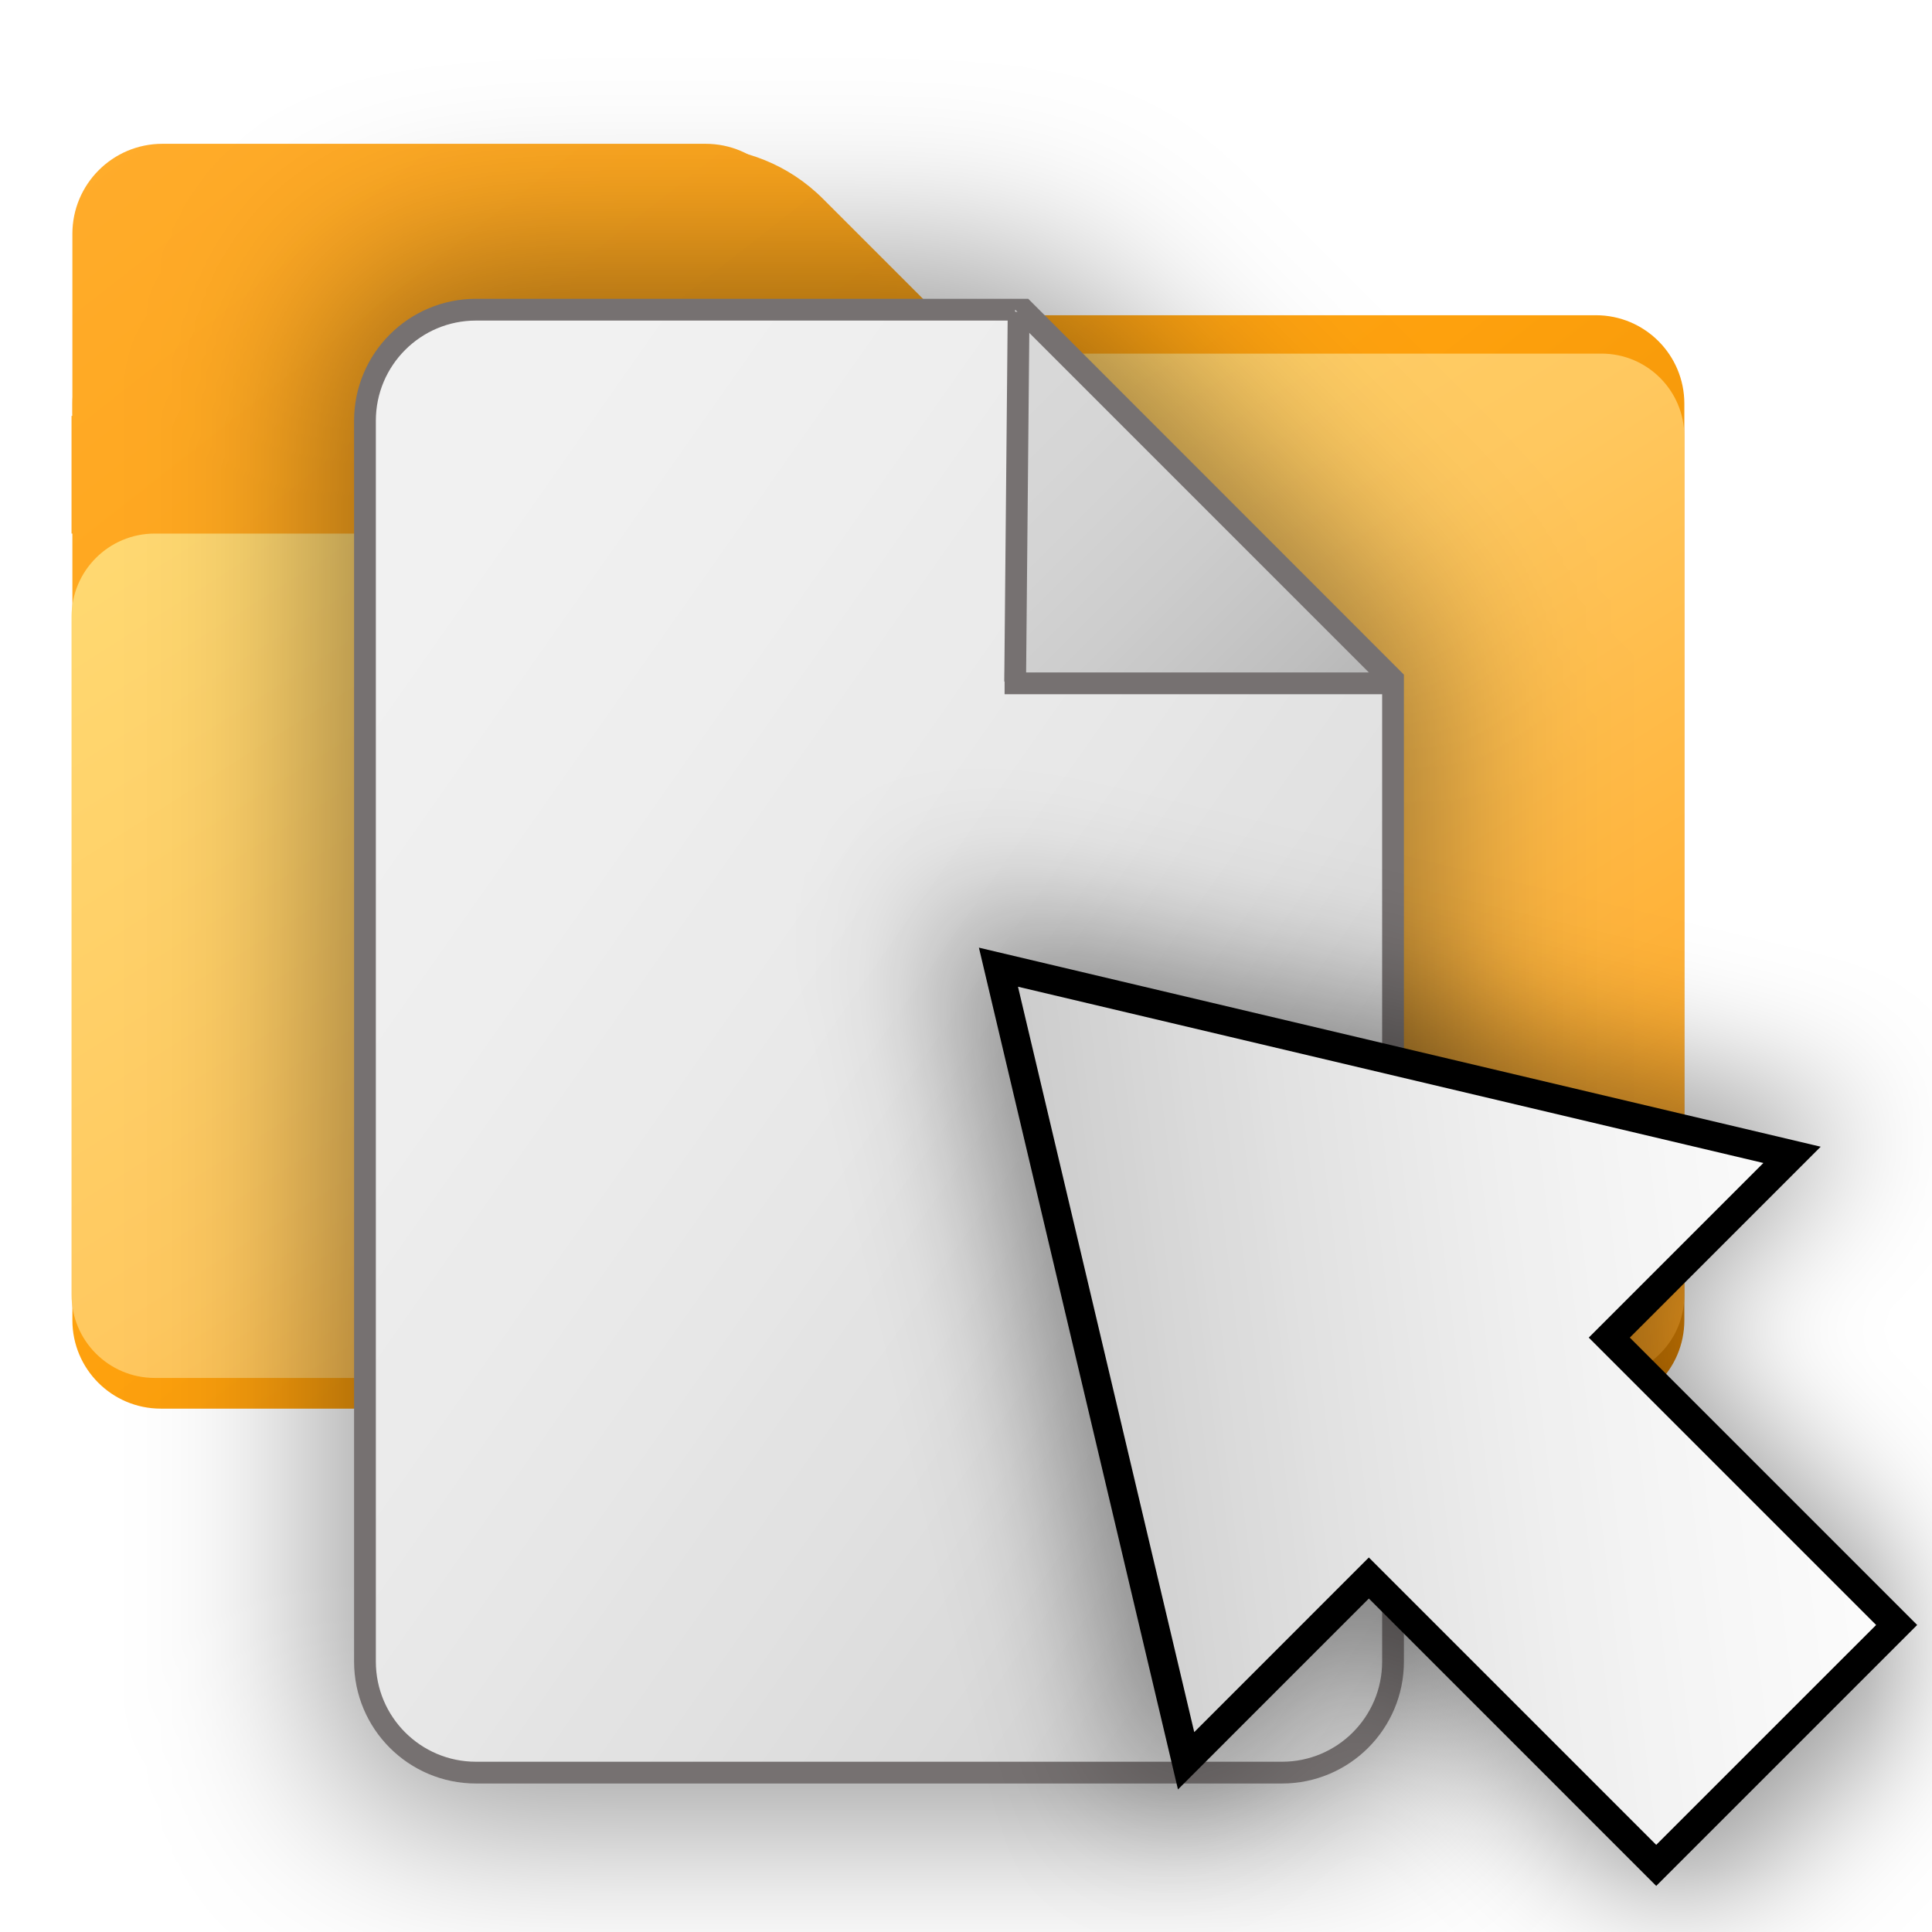
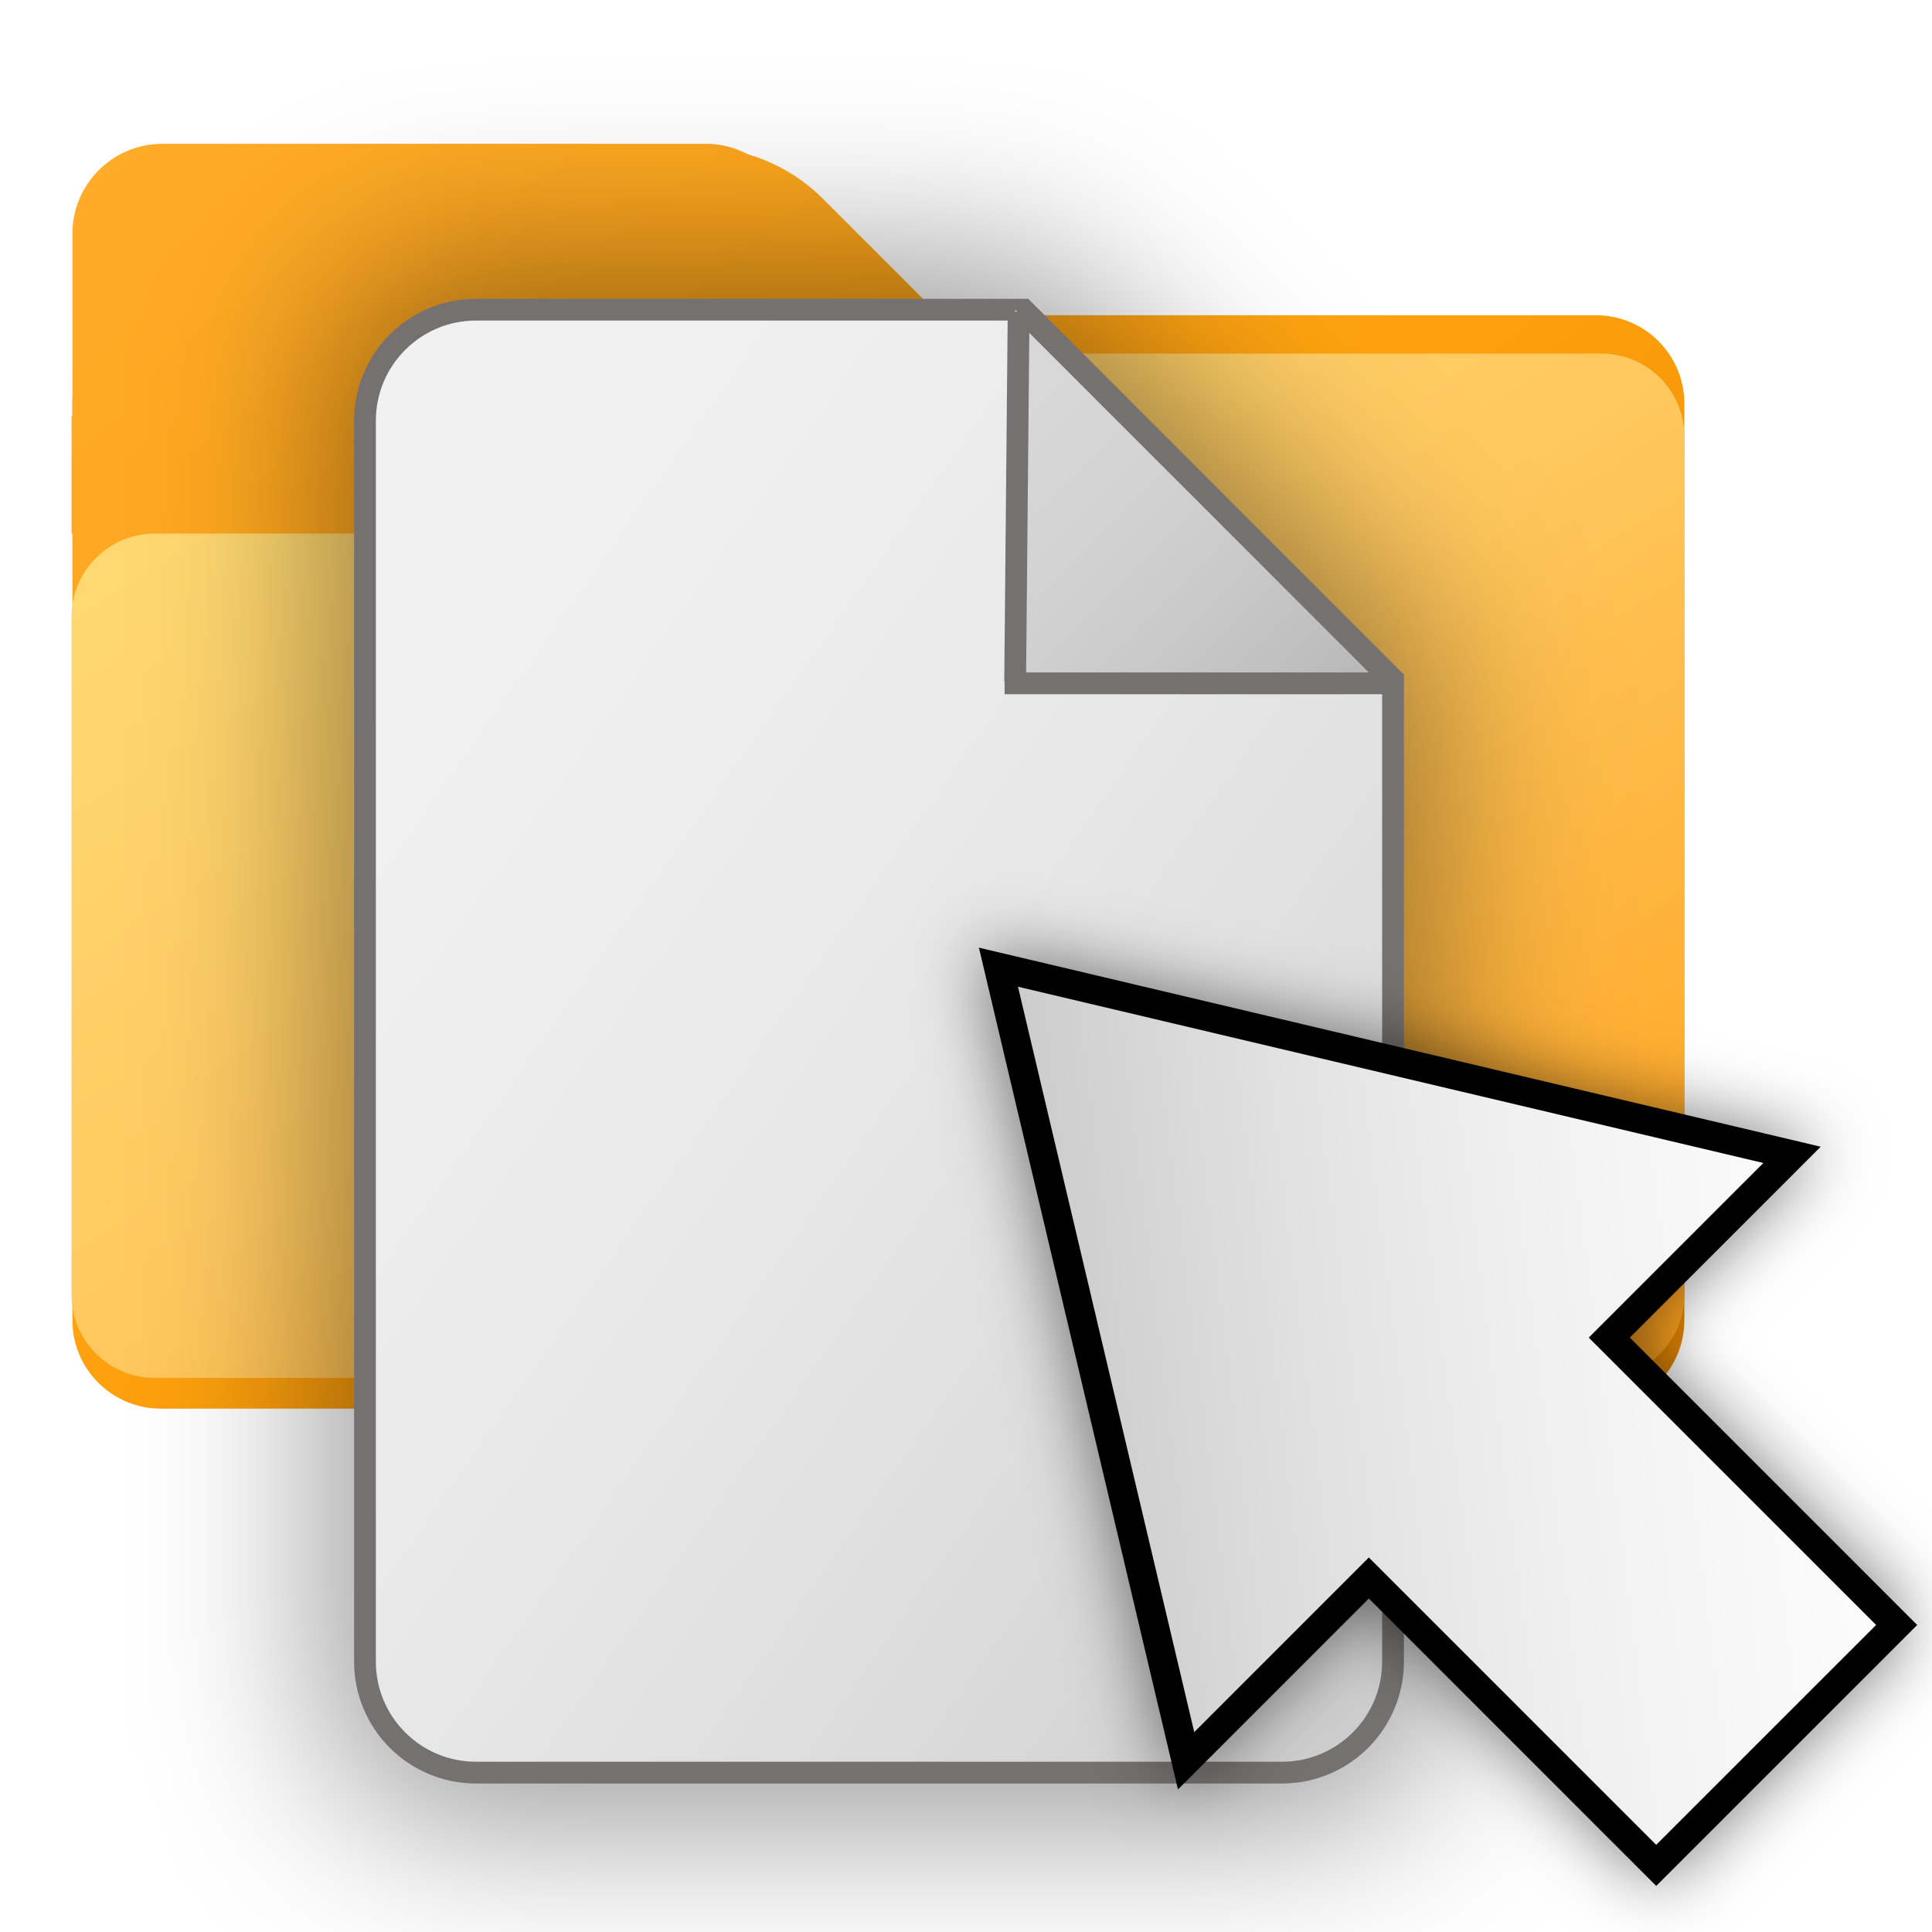
<svg xmlns="http://www.w3.org/2000/svg" width="128" height="128" xml:space="preserve" overflow="hidden" version="1.1" id="svg205">
  <defs id="defs184">
    <filter id="fx0" x="-100.1" y="-102.7" width="1201.2" height="1232.4" filterUnits="userSpaceOnUse" primitiveUnits="userSpaceOnUse">
      <feComponentTransfer color-interpolation-filters="sRGB" id="feComponentTransfer1">
        <feFuncR type="discrete" tableValues="0 0" id="feFuncR1" />
        <feFuncG type="discrete" tableValues="0 0" id="feFuncG1" />
        <feFuncB type="discrete" tableValues="0 0" id="feFuncB1" />
        <feFuncA type="linear" slope="0.4" intercept="0" id="feFuncA1" />
      </feComponentTransfer>
      <feGaussianBlur stdDeviation="7.157 7.151" id="feGaussianBlur1" />
    </filter>
    <filter id="fx1" x="-100.1" y="-102.7" width="1201.2" height="1232.4" filterUnits="userSpaceOnUse" primitiveUnits="userSpaceOnUse">
      <feComponentTransfer color-interpolation-filters="sRGB" id="feComponentTransfer2">
        <feFuncR type="discrete" tableValues="0 0" id="feFuncR2" />
        <feFuncG type="discrete" tableValues="0 0" id="feFuncG2" />
        <feFuncB type="discrete" tableValues="0 0" id="feFuncB2" />
        <feFuncA type="linear" slope="0.4" intercept="0" id="feFuncA2" />
      </feComponentTransfer>
      <feGaussianBlur stdDeviation="6.417 6.417" id="feGaussianBlur2" />
    </filter>
    <clipPath id="clip2">
      <rect x="567" y="507" width="1001" height="1027" id="rect2" />
    </clipPath>
    <linearGradient x1="1247.95" y1="1259.99" x2="666.054" y2="518.011" gradientUnits="userSpaceOnUse" spreadMethod="reflect" id="fill3">
      <stop offset="0" stop-color="#DE8200" id="stop2" />
      <stop offset="0.5" stop-color="#FEA10D" id="stop3" />
      <stop offset="1" stop-color="#FFAC2B" id="stop4" />
    </linearGradient>
    <linearGradient x1="1247.95" y1="1259.99" x2="666.054" y2="518.011" gradientUnits="userSpaceOnUse" spreadMethod="reflect" id="fill4">
      <stop offset="0" stop-color="#DE8200" id="stop5" />
      <stop offset="0.5" stop-color="#FEA10D" id="stop6" />
      <stop offset="1" stop-color="#FFAC2B" id="stop7" />
    </linearGradient>
    <linearGradient x1="1247.95" y1="1259.99" x2="666.054" y2="518.011" gradientUnits="userSpaceOnUse" spreadMethod="reflect" id="fill5">
      <stop offset="0" stop-color="#DE8200" id="stop8" />
      <stop offset="0.5" stop-color="#FEA10D" id="stop9" />
      <stop offset="1" stop-color="#FFAC2B" id="stop10" />
    </linearGradient>
    <linearGradient x1="1247.95" y1="1259.99" x2="666.054" y2="518.011" gradientUnits="userSpaceOnUse" spreadMethod="reflect" id="fill6">
      <stop offset="0" stop-color="#DE8200" id="stop11" />
      <stop offset="0.5" stop-color="#FEA10D" id="stop12" />
      <stop offset="1" stop-color="#FFAC2B" id="stop13" />
    </linearGradient>
    <linearGradient x1="1176.6" y1="1277.18" x2="737.404" y2="585.664" gradientUnits="userSpaceOnUse" spreadMethod="reflect" id="fill7">
      <stop offset="0" stop-color="#FFA11B" id="stop14" />
      <stop offset="0.5" stop-color="#FFC85F" id="stop15" />
      <stop offset="1" stop-color="#FFDD76" id="stop16" />
    </linearGradient>
    <linearGradient x1="1176.6" y1="1277.18" x2="737.404" y2="585.664" gradientUnits="userSpaceOnUse" spreadMethod="reflect" id="fill8">
      <stop offset="0" stop-color="#FFA11B" id="stop17" />
      <stop offset="0.5" stop-color="#FFC85F" id="stop18" />
      <stop offset="1" stop-color="#FFDD76" id="stop19" />
    </linearGradient>
    <linearGradient x1="1176.6" y1="1277.18" x2="737.404" y2="585.664" gradientUnits="userSpaceOnUse" spreadMethod="reflect" id="fill9">
      <stop offset="0" stop-color="#FFA11B" id="stop20" />
      <stop offset="0.5" stop-color="#FFC85F" id="stop21" />
      <stop offset="1" stop-color="#FFDD76" id="stop22" />
    </linearGradient>
    <clipPath id="clip10">
      <rect x="0" y="0" width="131" height="167" id="rect22" />
    </clipPath>
    <linearGradient x1="1283.5" y1="1243.6" x2="631.496" y2="785.403" gradientUnits="userSpaceOnUse" spreadMethod="reflect" id="fill11">
      <stop offset="0" stop-color="#CCCCCC" id="stop23" />
      <stop offset="0.027" stop-color="#CDCDCD" id="stop24" />
      <stop offset="0.054" stop-color="#CFCFCF" id="stop25" />
      <stop offset="0.081" stop-color="#D1D1D1" id="stop26" />
      <stop offset="0.108" stop-color="#D3D3D3" id="stop27" />
      <stop offset="0.135" stop-color="#D5D5D5" id="stop28" />
      <stop offset="0.162" stop-color="#D6D6D6" id="stop29" />
      <stop offset="0.189" stop-color="#D8D8D8" id="stop30" />
      <stop offset="0.216" stop-color="#D9D9D9" id="stop31" />
      <stop offset="0.243" stop-color="#DBDBDB" id="stop32" />
      <stop offset="0.27" stop-color="#DCDCDC" id="stop33" />
      <stop offset="0.297" stop-color="#DEDEDE" id="stop34" />
      <stop offset="0.324" stop-color="#DFDFDF" id="stop35" />
      <stop offset="0.351" stop-color="#E1E1E1" id="stop36" />
      <stop offset="0.378" stop-color="#E2E2E2" id="stop37" />
      <stop offset="0.405" stop-color="#E3E3E3" id="stop38" />
      <stop offset="0.432" stop-color="#E4E4E4" id="stop39" />
      <stop offset="0.459" stop-color="#E6E6E6" id="stop40" />
      <stop offset="0.486" stop-color="#E7E7E7" id="stop41" />
      <stop offset="0.514" stop-color="#E8E8E8" id="stop42" />
      <stop offset="0.541" stop-color="#E9E9E9" id="stop43" />
      <stop offset="0.568" stop-color="#EAEAEA" id="stop44" />
      <stop offset="0.595" stop-color="#EBEBEB" id="stop45" />
      <stop offset="0.622" stop-color="#EBEBEB" id="stop46" />
      <stop offset="0.649" stop-color="#ECECEC" id="stop47" />
      <stop offset="0.676" stop-color="#EDEDED" id="stop48" />
      <stop offset="0.703" stop-color="#EEEEEE" id="stop49" />
      <stop offset="0.73" stop-color="#EEEEEE" id="stop50" />
      <stop offset="0.757" stop-color="#EFEFEF" id="stop51" />
      <stop offset="0.784" stop-color="#EFEFEF" id="stop52" />
      <stop offset="0.811" stop-color="#F0F0F0" id="stop53" />
      <stop offset="0.838" stop-color="#F0F0F0" id="stop54" />
      <stop offset="0.865" stop-color="#F1F1F1" id="stop55" />
      <stop offset="0.892" stop-color="#F1F1F1" id="stop56" />
      <stop offset="0.919" stop-color="#F1F1F1" id="stop57" />
      <stop offset="0.946" stop-color="#F1F1F1" id="stop58" />
      <stop offset="0.973" stop-color="#F1F1F1" id="stop59" />
      <stop offset="1" stop-color="#F2F2F2" id="stop60" />
    </linearGradient>
    <linearGradient x1="1198" y1="844" x2="1022" y2="668" gradientUnits="userSpaceOnUse" spreadMethod="reflect" id="fill12">
      <stop offset="0" stop-color="#B6B6B6" id="stop61" />
      <stop offset="0.029" stop-color="#B7B7B7" id="stop62" />
      <stop offset="0.059" stop-color="#B9B9B9" id="stop63" />
      <stop offset="0.088" stop-color="#BBBBBB" id="stop64" />
      <stop offset="0.118" stop-color="#BDBDBD" id="stop65" />
      <stop offset="0.147" stop-color="#BFBFBF" id="stop66" />
      <stop offset="0.176" stop-color="#C0C0C0" id="stop67" />
      <stop offset="0.206" stop-color="#C2C2C2" id="stop68" />
      <stop offset="0.235" stop-color="#C3C3C3" id="stop69" />
      <stop offset="0.265" stop-color="#C5C5C5" id="stop70" />
      <stop offset="0.294" stop-color="#C6C6C6" id="stop71" />
      <stop offset="0.324" stop-color="#C8C8C8" id="stop72" />
      <stop offset="0.353" stop-color="#C9C9C9" id="stop73" />
      <stop offset="0.382" stop-color="#CACACA" id="stop74" />
      <stop offset="0.412" stop-color="#CCCCCC" id="stop75" />
      <stop offset="0.441" stop-color="#CDCDCD" id="stop76" />
      <stop offset="0.471" stop-color="#CECECE" id="stop77" />
      <stop offset="0.5" stop-color="#CFCFCF" id="stop78" />
      <stop offset="0.529" stop-color="#D0D0D0" id="stop79" />
      <stop offset="0.559" stop-color="#D1D1D1" id="stop80" />
      <stop offset="0.588" stop-color="#D2D2D2" id="stop81" />
      <stop offset="0.618" stop-color="#D3D3D3" id="stop82" />
      <stop offset="0.647" stop-color="#D4D4D4" id="stop83" />
      <stop offset="0.676" stop-color="#D4D4D4" id="stop84" />
      <stop offset="0.706" stop-color="#D5D5D5" id="stop85" />
      <stop offset="0.735" stop-color="#D6D6D6" id="stop86" />
      <stop offset="0.765" stop-color="#D6D6D6" id="stop87" />
      <stop offset="0.794" stop-color="#D7D7D7" id="stop88" />
      <stop offset="0.824" stop-color="#D7D7D7" id="stop89" />
      <stop offset="0.853" stop-color="#D8D8D8" id="stop90" />
      <stop offset="0.882" stop-color="#D8D8D8" id="stop91" />
      <stop offset="0.912" stop-color="#D8D8D8" id="stop92" />
      <stop offset="0.941" stop-color="#D8D8D8" id="stop93" />
      <stop offset="0.971" stop-color="#D8D8D8" id="stop94" />
      <stop offset="1" stop-color="#D9D9D9" id="stop95" />
    </linearGradient>
    <clipPath id="clip13">
      <path d="m 1014.09,979.465 88.89,375.925 86.57,-86.58 136.13,136.13 113.89,-113.88 -136.13,-136.13 86.57,-86.57 z M 567,507 H 1568 V 1534 H 567 Z" fill-rule="evenodd" clip-rule="evenodd" id="path95" />
    </clipPath>
    <linearGradient x1="880.552" y1="1203.25" x2="1516.16" y2="1124.22" gradientUnits="userSpaceOnUse" spreadMethod="reflect" id="fill14">
      <stop offset="0" stop-color="#A6A6A6" id="stop96" />
      <stop offset="0.011" stop-color="#A7A7A7" id="stop97" />
      <stop offset="0.023" stop-color="#A9A9A9" id="stop98" />
      <stop offset="0.034" stop-color="#ABABAB" id="stop99" />
      <stop offset="0.045" stop-color="#ADADAD" id="stop100" />
      <stop offset="0.057" stop-color="#AFAFAF" id="stop101" />
      <stop offset="0.068" stop-color="#B1B1B1" id="stop102" />
      <stop offset="0.08" stop-color="#B2B2B2" id="stop103" />
      <stop offset="0.091" stop-color="#B4B4B4" id="stop104" />
      <stop offset="0.102" stop-color="#B6B6B6" id="stop105" />
      <stop offset="0.114" stop-color="#B8B8B8" id="stop106" />
      <stop offset="0.125" stop-color="#B9B9B9" id="stop107" />
      <stop offset="0.136" stop-color="#BBBBBB" id="stop108" />
      <stop offset="0.148" stop-color="#BDBDBD" id="stop109" />
      <stop offset="0.159" stop-color="#BEBEBE" id="stop110" />
      <stop offset="0.17" stop-color="#C0C0C0" id="stop111" />
      <stop offset="0.182" stop-color="#C1C1C1" id="stop112" />
      <stop offset="0.193" stop-color="#C3C3C3" id="stop113" />
      <stop offset="0.205" stop-color="#C5C5C5" id="stop114" />
      <stop offset="0.216" stop-color="#C6C6C6" id="stop115" />
      <stop offset="0.227" stop-color="#C8C8C8" id="stop116" />
      <stop offset="0.239" stop-color="#C9C9C9" id="stop117" />
      <stop offset="0.25" stop-color="#CBCBCB" id="stop118" />
      <stop offset="0.261" stop-color="#CCCCCC" id="stop119" />
      <stop offset="0.273" stop-color="#CECECE" id="stop120" />
      <stop offset="0.284" stop-color="#CFCFCF" id="stop121" />
      <stop offset="0.295" stop-color="#D0D0D0" id="stop122" />
      <stop offset="0.307" stop-color="#D2D2D2" id="stop123" />
      <stop offset="0.318" stop-color="#D3D3D3" id="stop124" />
      <stop offset="0.33" stop-color="#D4D4D4" id="stop125" />
      <stop offset="0.341" stop-color="#D6D6D6" id="stop126" />
      <stop offset="0.352" stop-color="#D7D7D7" id="stop127" />
      <stop offset="0.364" stop-color="#D8D8D8" id="stop128" />
      <stop offset="0.375" stop-color="#DADADA" id="stop129" />
      <stop offset="0.386" stop-color="#DBDBDB" id="stop130" />
      <stop offset="0.398" stop-color="#DCDCDC" id="stop131" />
      <stop offset="0.409" stop-color="#DDDDDD" id="stop132" />
      <stop offset="0.42" stop-color="#DEDEDE" id="stop133" />
      <stop offset="0.432" stop-color="#E0E0E0" id="stop134" />
      <stop offset="0.443" stop-color="#E1E1E1" id="stop135" />
      <stop offset="0.455" stop-color="#E2E2E2" id="stop136" />
      <stop offset="0.466" stop-color="#E3E3E3" id="stop137" />
      <stop offset="0.477" stop-color="#E4E4E4" id="stop138" />
      <stop offset="0.489" stop-color="#E5E5E5" id="stop139" />
      <stop offset="0.5" stop-color="#E6E6E6" id="stop140" />
      <stop offset="0.511" stop-color="#E7E7E7" id="stop141" />
      <stop offset="0.523" stop-color="#E8E8E8" id="stop142" />
      <stop offset="0.534" stop-color="#E9E9E9" id="stop143" />
      <stop offset="0.545" stop-color="#EAEAEA" id="stop144" />
      <stop offset="0.557" stop-color="#EBEBEB" id="stop145" />
      <stop offset="0.568" stop-color="#ECECEC" id="stop146" />
      <stop offset="0.58" stop-color="#EDEDED" id="stop147" />
      <stop offset="0.591" stop-color="#EEEEEE" id="stop148" />
      <stop offset="0.602" stop-color="#EFEFEF" id="stop149" />
      <stop offset="0.614" stop-color="#F0F0F0" id="stop150" />
      <stop offset="0.625" stop-color="#F0F0F0" id="stop151" />
      <stop offset="0.636" stop-color="#F1F1F1" id="stop152" />
      <stop offset="0.648" stop-color="#F2F2F2" id="stop153" />
      <stop offset="0.659" stop-color="#F3F3F3" id="stop154" />
      <stop offset="0.67" stop-color="#F3F3F3" id="stop155" />
      <stop offset="0.682" stop-color="#F4F4F4" id="stop156" />
      <stop offset="0.693" stop-color="#F5F5F5" id="stop157" />
      <stop offset="0.705" stop-color="#F5F5F5" id="stop158" />
      <stop offset="0.716" stop-color="#F6F6F6" id="stop159" />
      <stop offset="0.727" stop-color="#F7F7F7" id="stop160" />
      <stop offset="0.739" stop-color="#F7F7F7" id="stop161" />
      <stop offset="0.75" stop-color="#F8F8F8" id="stop162" />
      <stop offset="0.761" stop-color="#F8F8F8" id="stop163" />
      <stop offset="0.773" stop-color="#F9F9F9" id="stop164" />
      <stop offset="0.784" stop-color="#F9F9F9" id="stop165" />
      <stop offset="0.795" stop-color="#FAFAFA" id="stop166" />
      <stop offset="0.807" stop-color="#FAFAFA" id="stop167" />
      <stop offset="0.818" stop-color="#FBFBFB" id="stop168" />
      <stop offset="0.83" stop-color="#FBFBFB" id="stop169" />
      <stop offset="0.841" stop-color="#FCFCFC" id="stop170" />
      <stop offset="0.852" stop-color="#FCFCFC" id="stop171" />
      <stop offset="0.864" stop-color="#FCFCFC" id="stop172" />
      <stop offset="0.875" stop-color="#FDFDFD" id="stop173" />
      <stop offset="0.886" stop-color="#FDFDFD" id="stop174" />
      <stop offset="0.898" stop-color="#FDFDFD" id="stop175" />
      <stop offset="0.909" stop-color="#FEFEFE" id="stop176" />
      <stop offset="0.92" stop-color="#FEFEFE" id="stop177" />
      <stop offset="0.932" stop-color="#FEFEFE" id="stop178" />
      <stop offset="0.943" stop-color="#FEFEFE" id="stop179" />
      <stop offset="0.955" stop-color="#FEFEFE" id="stop180" />
      <stop offset="0.966" stop-color="#FEFEFE" id="stop181" />
      <stop offset="0.977" stop-color="#FEFEFE" id="stop182" />
      <stop offset="0.989" stop-color="#FEFEFE" id="stop183" />
      <stop offset="1" stop-color="#FFFFFF" id="stop184" />
    </linearGradient>
+     <filter style="color-interpolation-filters:sRGB;" id="filter25" x="-0.115" y="-0.115" width="1.232" height="1.232">
+       <feFlood result="flood" in="SourceGraphic" flood-opacity="0.529" flood-color="rgb(0,0,0)" id="feFlood24" />
+       <feGaussianBlur result="blur" in="SourceGraphic" stdDeviation="16.615" id="feGaussianBlur24" />
+       <feOffset result="offset" in="blur" dx="0" dy="0" id="feOffset24" />
+       <feComposite result="comp1" operator="in" in="flood" in2="offset" id="feComposite24" />
+       <feComposite result="comp2" operator="over" in="SourceGraphic" in2="comp1" id="feComposite25" />
+     </filter>
  </defs>
  <g clip-path="url(#clip2)" transform="matrix(0.1398601,0,0,0.1398601,-75.68045,-72.90909)" id="g205">
    <g id="g192">
      <g id="g191">
        <g id="g190">
          <path d="m 575.404,712.52 c 0,-23.137 18.755,-41.892 41.893,-41.892 h 679.813 c 23.14,0 41.89,18.755 41.89,41.892 v 434.17 c 0,23.14 -18.75,41.89 -41.89,41.89 H 617.297 c -23.138,0 -41.893,-18.75 -41.893,-41.89 z" fill="url(#fill3)" fill-rule="evenodd" id="path184" style="fill:url(#fill3)" />
          <path d="m 575.404,632.081 c 0,-23.561 19.098,-42.661 42.66,-42.661 h 257.288 c 23.562,0 42.66,19.1 42.66,42.661 v 84.77 c 0,23.561 -19.098,42.661 -42.66,42.661 H 618.064 c -23.562,0 -42.66,-19.1 -42.66,-42.661 z" fill="url(#fill4)" fill-rule="evenodd" id="path185" style="fill:url(#fill4)" />
          <path d="m 813.072,615.479 c 32.556,-32.557 85.341,-32.557 117.897,0 19.652,19.65 39.299,39.299 58.95,58.948 -19.651,19.65 -39.298,39.3 -58.95,58.949 -32.556,32.557 -85.341,32.557 -117.897,0 -32.556,-32.556 -32.556,-85.341 0,-117.897 z" fill="url(#fill5)" fill-rule="evenodd" id="path186" style="fill:url(#fill5)" />
          <path d="m 575,718.302 h 80.4 v 55.755 H 575 Z" fill="url(#fill6)" id="path187" style="fill:url(#fill6)" />
          <path d="m 990.053,688.809 h 309.707 c 21.67,0 39.24,17.57 39.24,39.245 v 406.736 c 0,21.67 -17.57,39.25 -39.24,39.25 H 785.898 V 774.002 h 89.672 c 5.899,0 11.519,-1.196 16.629,-3.359 l 4.881,-2.649 6.452,-1.913 c 10.036,-4.07 19.437,-10.175 27.574,-18.315 z" fill="url(#fill7)" fill-rule="evenodd" id="path188" style="fill:url(#fill7)" />
          <path d="m 575,813.489 c 0,-21.778 17.656,-39.432 39.432,-39.432 H 744.85 c 21.776,0 39.432,17.654 39.432,39.432 V 1134.6 c 0,21.78 -17.656,39.44 -39.432,39.44 H 614.432 C 592.656,1174.04 575,1156.38 575,1134.6 Z" fill="url(#fill8)" fill-rule="evenodd" id="path189" style="fill:url(#fill8)" />
          <path d="M 725.295,774.057 H 934.577 V 1174.04 H 725.295 Z" fill="url(#fill9)" id="path190" style="fill:url(#fill9)" />
        </g>
      </g>
    </g>
    <g filter="url(#fx0)" transform="matrix(5.9771,0,0,5.98204,566,515)" id="g197">
      <g clip-path="url(#clip10)" id="g196">
        <path d="m 31.962,22.68 h 45.584 l 30.73,30.718 v 81.686 c 0,5.1 -4.136,9.235 -9.238,9.235 H 31.962 c -5.102,0 -9.238,-4.135 -9.238,-9.235 V 31.915 c 0,-5.1 4.136,-9.234 9.238,-9.234 z" stroke="#767171" stroke-width="2" stroke-miterlimit="8" fill="#ff0000" fill-rule="evenodd" id="path192" />
        <path d="M 76.831,53.573 V 22.68 l 30.918,30.892 z" fill="#ff0000" fill-rule="evenodd" id="path193" />
        <path d="M 0,0 0.288,30.749" stroke="#767171" stroke-width="1.998" stroke-miterlimit="8" fill="none" fill-rule="evenodd" id="path194" transform="matrix(-1.00083,0,0,1,77.1189,22.8559)" />
        <path d="M 0,0 32.199,6.33458e-5" stroke="#767171" stroke-width="1.998" stroke-miterlimit="8" fill="none" fill-rule="evenodd" id="path195" transform="matrix(-1.00083,0,0,1,108.178,53.7484)" />
        <path d="M 77.533,22.856 108.276,53.574" stroke="#767171" stroke-width="2" stroke-miterlimit="8" fill="none" fill-rule="evenodd" id="path196" />
      </g>
    </g>
    <path d="M 766.586,668 H 1026.07 L 1201,843.008 v 465.382 c 0,29.06 -23.54,52.61 -52.59,52.61 H 766.586 C 737.544,1361 714,1337.45 714,1308.39 V 720.609 C 714,691.554 737.544,668 766.586,668 Z" stroke="#767171" stroke-width="10.312" stroke-miterlimit="8" fill="url(#fill11)" fill-rule="evenodd" id="path197" style="fill:url(#fill11)" />
    <path d="M 1022,844 V 668 l 176,176 z" fill="url(#fill12)" fill-rule="evenodd" id="path198" style="fill:url(#fill12)" />
    <path d="M 0,0 1.641,175.184" stroke="#767171" stroke-width="10.312" stroke-miterlimit="8" fill="none" fill-rule="evenodd" id="path199" transform="matrix(-1,0,0,1,1023.64,669)" />
    <path d="M 0,0 183.442,3.60892e-4" stroke="#767171" stroke-width="10.312" stroke-miterlimit="8" fill="none" fill-rule="evenodd" id="path200" transform="matrix(-1,0,0,1,1200.44,845)" />
    <path d="m 1026,669 175,175.004" stroke="#767171" stroke-width="10.312" stroke-miterlimit="8" fill="none" fill-rule="evenodd" id="path201" />
-     <g clip-path="url(#clip13)" id="g204">
-       <g filter="url(#fx1)" transform="matrix(5,0,0,5,885,850)" id="g203">
-         <g id="g202">
-           <path d="M 41.114,104.336 21.558,21.633 104.26,41.19 85.215,60.236 115.163,90.184 90.109,115.239 60.16,85.29 Z" stroke="#000000" stroke-width="3.025" stroke-miterlimit="8" fill="#ff0000" fill-rule="evenodd" id="path202" />
-         </g>
-       </g>
-     </g>
-     <path d="m 1102.98,1355.39 -88.89,-375.925 375.92,88.895 -86.57,86.57 136.13,136.13 -113.89,113.88 -136.13,-136.13 z" stroke="#000000" stroke-width="13.75" stroke-miterlimit="8" fill="url(#fill14)" fill-rule="evenodd" id="path204" style="fill:url(#fill14)" />
+     <path d="m 1102.98,1355.39 -88.89,-375.925 375.92,88.895 -86.57,86.57 136.13,136.13 -113.89,113.88 -136.13,-136.13 z" stroke="#000000" stroke-width="13.75" stroke-miterlimit="8" fill="url(#fill14)" fill-rule="evenodd" id="path204" style="fill:url(#fill14);filter:url(#filter25)" />
  </g>
</svg>
